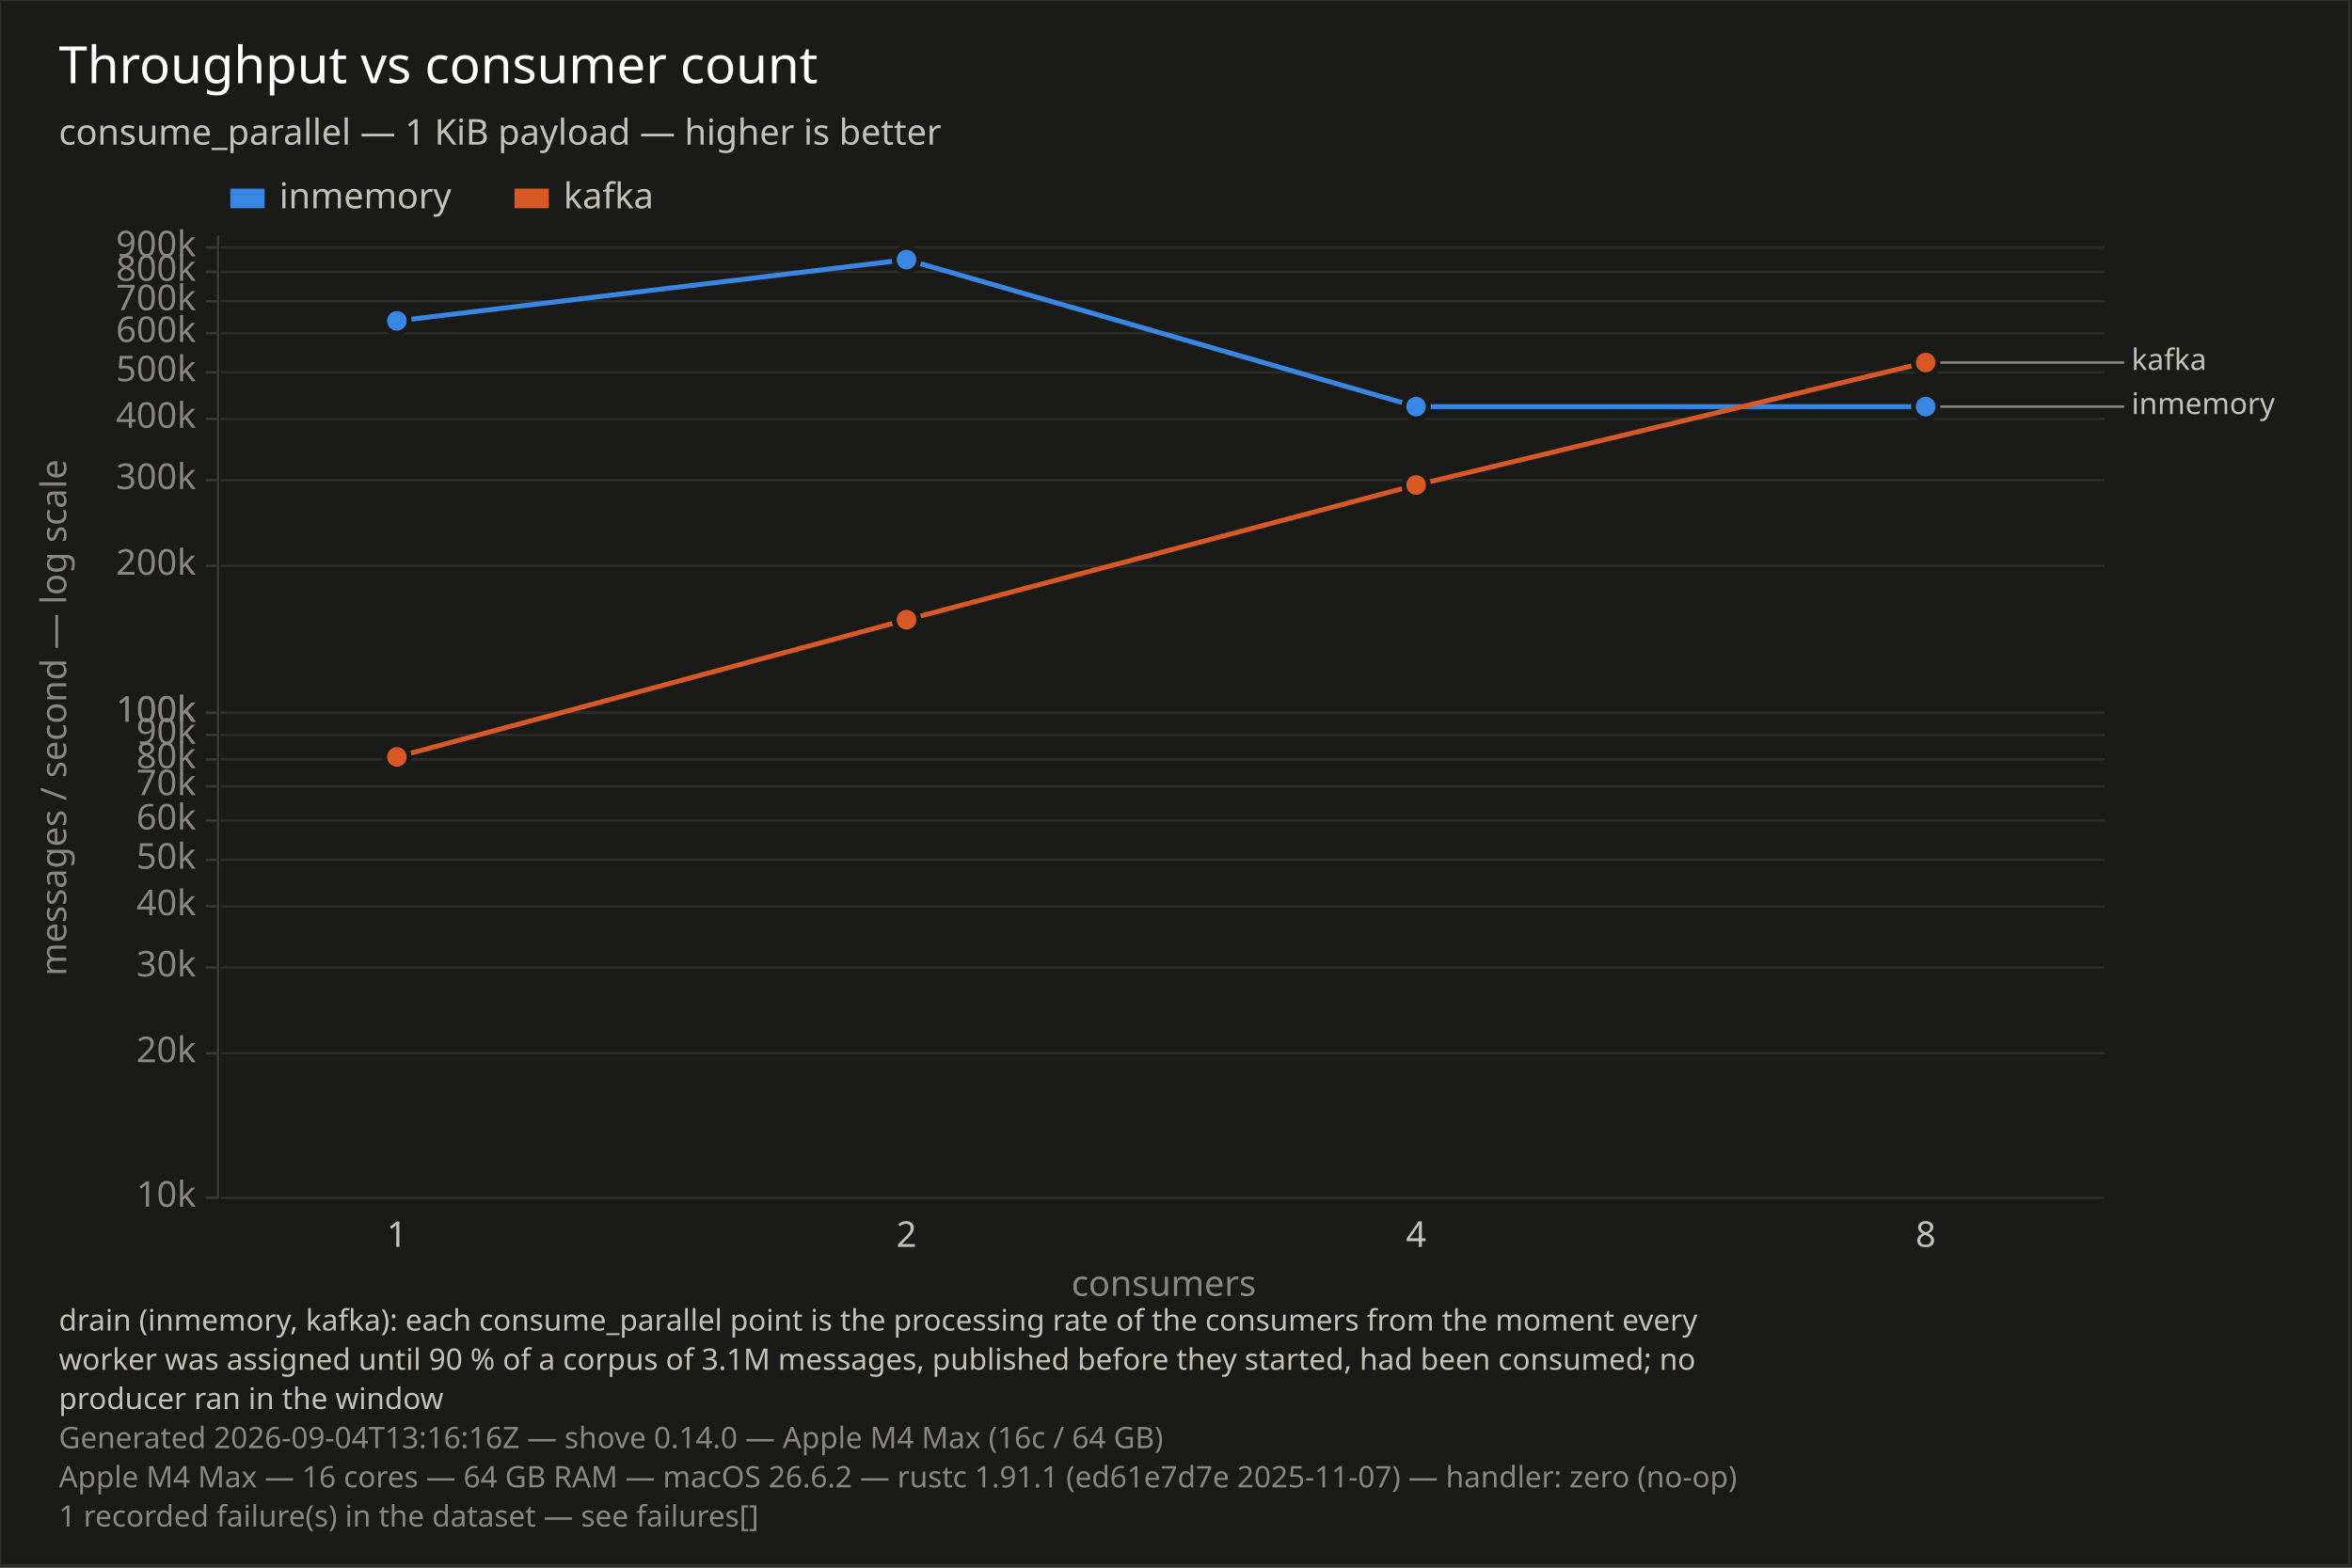
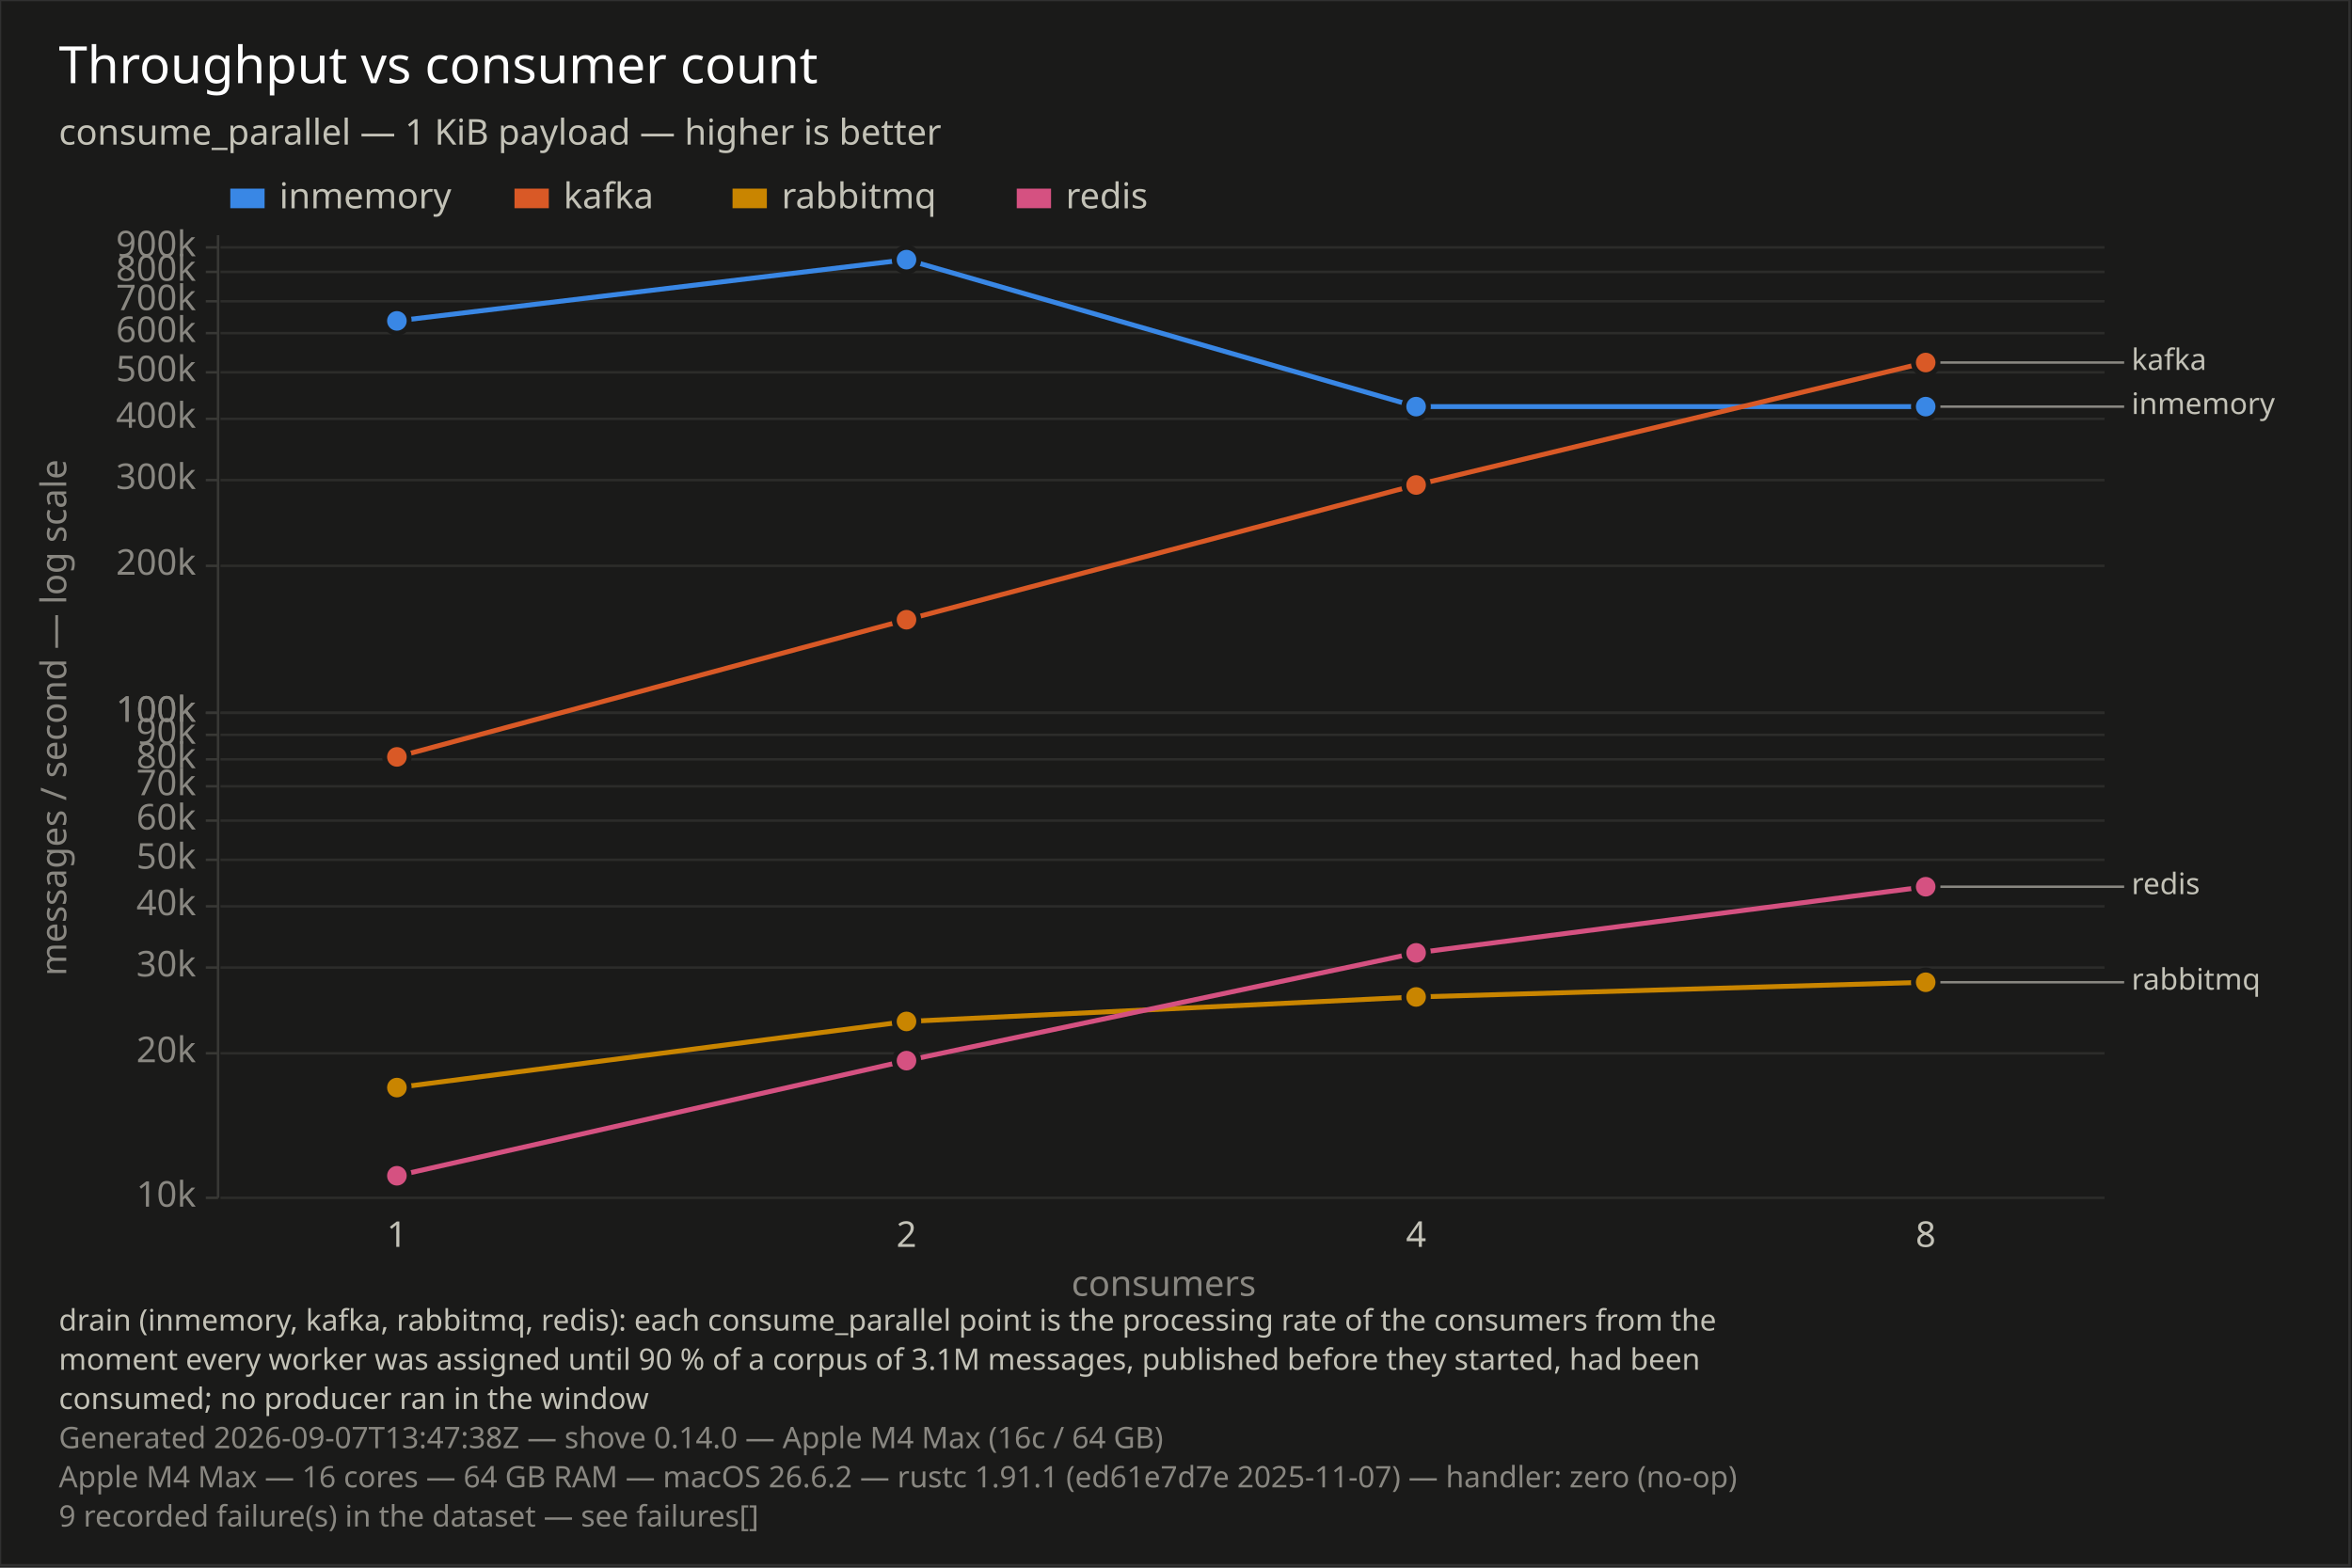
<svg xmlns="http://www.w3.org/2000/svg" width="960" height="640" viewBox="0 0 960 640">
  <rect x="0" y="0" width="960" height="640" opacity="1" fill="#1A1A19" stroke="none" />
  <rect x="0" y="0" width="959" height="639" opacity="0.1" fill="none" stroke="#FFFFFF" />
  <text x="24" y="18" dy="0.76em" text-anchor="start" font-family="sans-serif" font-size="20.968" opacity="1" fill="#FFFFFF">
Throughput vs consumer count
</text>
  <text x="24" y="48" dy="0.76em" text-anchor="start" font-family="sans-serif" font-size="14.516" opacity="1" fill="#C3C2B7">
consume_parallel — 1 KiB payload — higher is better
</text>
  <text x="24" y="534" dy="0.76em" text-anchor="start" font-family="sans-serif" font-size="12.097" opacity="1" fill="#C3C2B7">
- drain (inmemory, kafka): each consume_parallel point is the processing rate of the consumers from the moment every
+ drain (inmemory, kafka, rabbitmq, redis): each consume_parallel point is the processing rate of the consumers from the
</text>
  <text x="24" y="550" dy="0.76em" text-anchor="start" font-family="sans-serif" font-size="12.097" opacity="1" fill="#C3C2B7">
- worker was assigned until 90 % of a corpus of 3.1M messages, published before they started, had been consumed; no
+ moment every worker was assigned until 90 % of a corpus of 3.1M messages, published before they started, had been
</text>
  <text x="24" y="566" dy="0.76em" text-anchor="start" font-family="sans-serif" font-size="12.097" opacity="1" fill="#C3C2B7">
- producer ran in the window
+ consumed; no producer ran in the window
</text>
  <text x="24" y="582" dy="0.76em" text-anchor="start" font-family="sans-serif" font-size="12.097" opacity="1" fill="#898781">
- Generated 2026-09-04T13:16:16Z — shove 0.14.0 — Apple M4 Max (16c / 64 GB)
+ Generated 2026-09-07T13:47:38Z — shove 0.14.0 — Apple M4 Max (16c / 64 GB)
</text>
  <text x="24" y="598" dy="0.76em" text-anchor="start" font-family="sans-serif" font-size="12.097" opacity="1" fill="#898781">
Apple M4 Max — 16 cores — 64 GB RAM — macOS 26.6.2 — rustc 1.91.1 (ed61e7d7e 2025-11-07) — handler: zero (no-op)
</text>
  <text x="24" y="614" dy="0.76em" text-anchor="start" font-family="sans-serif" font-size="12.097" opacity="1" fill="#898781">
- 1 recorded failure(s) in the dataset — see failures[]
+ 9 recorded failure(s) in the dataset — see failures[]
</text>
  <text x="16" y="293" dy="0.76em" text-anchor="middle" font-family="sans-serif" font-size="14.516" opacity="1" fill="#898781" transform="rotate(270, 16, 293)">
messages / second — log scale
</text>
  <line opacity="1" stroke="#2C2C2A" stroke-width="1" x1="90" y1="489" x2="859" y2="489" />
  <line opacity="1" stroke="#2C2C2A" stroke-width="1" x1="90" y1="430" x2="859" y2="430" />
  <line opacity="1" stroke="#2C2C2A" stroke-width="1" x1="90" y1="395" x2="859" y2="395" />
  <line opacity="1" stroke="#2C2C2A" stroke-width="1" x1="90" y1="370" x2="859" y2="370" />
  <line opacity="1" stroke="#2C2C2A" stroke-width="1" x1="90" y1="351" x2="859" y2="351" />
  <line opacity="1" stroke="#2C2C2A" stroke-width="1" x1="90" y1="335" x2="859" y2="335" />
  <line opacity="1" stroke="#2C2C2A" stroke-width="1" x1="90" y1="321" x2="859" y2="321" />
  <line opacity="1" stroke="#2C2C2A" stroke-width="1" x1="90" y1="310" x2="859" y2="310" />
  <line opacity="1" stroke="#2C2C2A" stroke-width="1" x1="90" y1="300" x2="859" y2="300" />
  <line opacity="1" stroke="#2C2C2A" stroke-width="1" x1="90" y1="291" x2="859" y2="291" />
  <line opacity="1" stroke="#2C2C2A" stroke-width="1" x1="90" y1="291" x2="859" y2="291" />
  <line opacity="1" stroke="#2C2C2A" stroke-width="1" x1="90" y1="231" x2="859" y2="231" />
  <line opacity="1" stroke="#2C2C2A" stroke-width="1" x1="90" y1="196" x2="859" y2="196" />
  <line opacity="1" stroke="#2C2C2A" stroke-width="1" x1="90" y1="171" x2="859" y2="171" />
  <line opacity="1" stroke="#2C2C2A" stroke-width="1" x1="90" y1="152" x2="859" y2="152" />
  <line opacity="1" stroke="#2C2C2A" stroke-width="1" x1="90" y1="136" x2="859" y2="136" />
  <line opacity="1" stroke="#2C2C2A" stroke-width="1" x1="90" y1="123" x2="859" y2="123" />
  <line opacity="1" stroke="#2C2C2A" stroke-width="1" x1="90" y1="111" x2="859" y2="111" />
  <line opacity="1" stroke="#2C2C2A" stroke-width="1" x1="90" y1="101" x2="859" y2="101" />
  <polyline fill="none" opacity="1" stroke="#383835" stroke-width="1" points="89,96 89,489 " />
  <text x="80" y="489" dy="0.5ex" text-anchor="end" font-family="sans-serif" font-size="14.516" opacity="1" fill="#898781">
10k
</text>
  <polyline fill="none" opacity="1" stroke="#383835" stroke-width="1" points="84,489 89,489 " />
  <text x="80" y="430" dy="0.5ex" text-anchor="end" font-family="sans-serif" font-size="14.516" opacity="1" fill="#898781">
20k
</text>
  <polyline fill="none" opacity="1" stroke="#383835" stroke-width="1" points="84,430 89,430 " />
  <text x="80" y="395" dy="0.5ex" text-anchor="end" font-family="sans-serif" font-size="14.516" opacity="1" fill="#898781">
30k
</text>
  <polyline fill="none" opacity="1" stroke="#383835" stroke-width="1" points="84,395 89,395 " />
  <text x="80" y="370" dy="0.5ex" text-anchor="end" font-family="sans-serif" font-size="14.516" opacity="1" fill="#898781">
40k
</text>
  <polyline fill="none" opacity="1" stroke="#383835" stroke-width="1" points="84,370 89,370 " />
  <text x="80" y="351" dy="0.5ex" text-anchor="end" font-family="sans-serif" font-size="14.516" opacity="1" fill="#898781">
50k
</text>
  <polyline fill="none" opacity="1" stroke="#383835" stroke-width="1" points="84,351 89,351 " />
  <text x="80" y="335" dy="0.5ex" text-anchor="end" font-family="sans-serif" font-size="14.516" opacity="1" fill="#898781">
60k
</text>
  <polyline fill="none" opacity="1" stroke="#383835" stroke-width="1" points="84,335 89,335 " />
  <text x="80" y="321" dy="0.5ex" text-anchor="end" font-family="sans-serif" font-size="14.516" opacity="1" fill="#898781">
70k
</text>
  <polyline fill="none" opacity="1" stroke="#383835" stroke-width="1" points="84,321 89,321 " />
  <text x="80" y="310" dy="0.5ex" text-anchor="end" font-family="sans-serif" font-size="14.516" opacity="1" fill="#898781">
80k
</text>
  <polyline fill="none" opacity="1" stroke="#383835" stroke-width="1" points="84,310 89,310 " />
  <text x="80" y="300" dy="0.5ex" text-anchor="end" font-family="sans-serif" font-size="14.516" opacity="1" fill="#898781">
90k
</text>
  <polyline fill="none" opacity="1" stroke="#383835" stroke-width="1" points="84,300 89,300 " />
  <text x="80" y="291" dy="0.5ex" text-anchor="end" font-family="sans-serif" font-size="14.516" opacity="1" fill="#898781">
100k
</text>
  <polyline fill="none" opacity="1" stroke="#383835" stroke-width="1" points="84,291 89,291 " />
  <text x="80" y="291" dy="0.5ex" text-anchor="end" font-family="sans-serif" font-size="14.516" opacity="1" fill="#898781">
100k
</text>
  <polyline fill="none" opacity="1" stroke="#383835" stroke-width="1" points="84,291 89,291 " />
  <text x="80" y="231" dy="0.5ex" text-anchor="end" font-family="sans-serif" font-size="14.516" opacity="1" fill="#898781">
200k
</text>
  <polyline fill="none" opacity="1" stroke="#383835" stroke-width="1" points="84,231 89,231 " />
  <text x="80" y="196" dy="0.5ex" text-anchor="end" font-family="sans-serif" font-size="14.516" opacity="1" fill="#898781">
300k
</text>
  <polyline fill="none" opacity="1" stroke="#383835" stroke-width="1" points="84,196 89,196 " />
  <text x="80" y="171" dy="0.5ex" text-anchor="end" font-family="sans-serif" font-size="14.516" opacity="1" fill="#898781">
400k
</text>
  <polyline fill="none" opacity="1" stroke="#383835" stroke-width="1" points="84,171 89,171 " />
  <text x="80" y="152" dy="0.5ex" text-anchor="end" font-family="sans-serif" font-size="14.516" opacity="1" fill="#898781">
500k
</text>
  <polyline fill="none" opacity="1" stroke="#383835" stroke-width="1" points="84,152 89,152 " />
  <text x="80" y="136" dy="0.5ex" text-anchor="end" font-family="sans-serif" font-size="14.516" opacity="1" fill="#898781">
600k
</text>
  <polyline fill="none" opacity="1" stroke="#383835" stroke-width="1" points="84,136 89,136 " />
  <text x="80" y="123" dy="0.5ex" text-anchor="end" font-family="sans-serif" font-size="14.516" opacity="1" fill="#898781">
700k
</text>
  <polyline fill="none" opacity="1" stroke="#383835" stroke-width="1" points="84,123 89,123 " />
  <text x="80" y="111" dy="0.5ex" text-anchor="end" font-family="sans-serif" font-size="14.516" opacity="1" fill="#898781">
800k
</text>
  <polyline fill="none" opacity="1" stroke="#383835" stroke-width="1" points="84,111 89,111 " />
  <text x="80" y="101" dy="0.5ex" text-anchor="end" font-family="sans-serif" font-size="14.516" opacity="1" fill="#898781">
900k
</text>
  <polyline fill="none" opacity="1" stroke="#383835" stroke-width="1" points="84,101 89,101 " />
  <polyline fill="none" opacity="1" stroke="#3987E5" stroke-width="2" points="162,131 370,106 578,166 786,166 " />
  <polyline fill="none" opacity="1" stroke="#D95926" stroke-width="2" points="162,309 370,253 578,198 786,148 " />
+   <polyline fill="none" opacity="1" stroke="#C98500" stroke-width="2" points="162,444 370,417 578,407 786,401 " />
+   <polyline fill="none" opacity="1" stroke="#D55181" stroke-width="2" points="162,480 370,433 578,389 786,362 " />
  <circle cx="162" cy="131" r="6" opacity="1" fill="#1A1A19" stroke="none" stroke-width="0" />
  <circle cx="162" cy="131" r="4" opacity="1" fill="#3987E5" stroke="none" stroke-width="0" />
  <circle cx="370" cy="106" r="6" opacity="1" fill="#1A1A19" stroke="none" stroke-width="0" />
  <circle cx="370" cy="106" r="4" opacity="1" fill="#3987E5" stroke="none" stroke-width="0" />
  <circle cx="578" cy="166" r="6" opacity="1" fill="#1A1A19" stroke="none" stroke-width="0" />
  <circle cx="578" cy="166" r="4" opacity="1" fill="#3987E5" stroke="none" stroke-width="0" />
  <circle cx="786" cy="166" r="6" opacity="1" fill="#1A1A19" stroke="none" stroke-width="0" />
  <circle cx="786" cy="166" r="4" opacity="1" fill="#3987E5" stroke="none" stroke-width="0" />
  <circle cx="162" cy="309" r="6" opacity="1" fill="#1A1A19" stroke="none" stroke-width="0" />
  <circle cx="162" cy="309" r="4" opacity="1" fill="#D95926" stroke="none" stroke-width="0" />
  <circle cx="370" cy="253" r="6" opacity="1" fill="#1A1A19" stroke="none" stroke-width="0" />
  <circle cx="370" cy="253" r="4" opacity="1" fill="#D95926" stroke="none" stroke-width="0" />
  <circle cx="578" cy="198" r="6" opacity="1" fill="#1A1A19" stroke="none" stroke-width="0" />
  <circle cx="578" cy="198" r="4" opacity="1" fill="#D95926" stroke="none" stroke-width="0" />
  <circle cx="786" cy="148" r="6" opacity="1" fill="#1A1A19" stroke="none" stroke-width="0" />
  <circle cx="786" cy="148" r="4" opacity="1" fill="#D95926" stroke="none" stroke-width="0" />
+   <circle cx="162" cy="444" r="6" opacity="1" fill="#1A1A19" stroke="none" stroke-width="0" />
+   <circle cx="162" cy="444" r="4" opacity="1" fill="#C98500" stroke="none" stroke-width="0" />
+   <circle cx="370" cy="417" r="6" opacity="1" fill="#1A1A19" stroke="none" stroke-width="0" />
+   <circle cx="370" cy="417" r="4" opacity="1" fill="#C98500" stroke="none" stroke-width="0" />
+   <circle cx="578" cy="407" r="6" opacity="1" fill="#1A1A19" stroke="none" stroke-width="0" />
+   <circle cx="578" cy="407" r="4" opacity="1" fill="#C98500" stroke="none" stroke-width="0" />
+   <circle cx="786" cy="401" r="6" opacity="1" fill="#1A1A19" stroke="none" stroke-width="0" />
+   <circle cx="786" cy="401" r="4" opacity="1" fill="#C98500" stroke="none" stroke-width="0" />
+   <circle cx="162" cy="480" r="6" opacity="1" fill="#1A1A19" stroke="none" stroke-width="0" />
+   <circle cx="162" cy="480" r="4" opacity="1" fill="#D55181" stroke="none" stroke-width="0" />
+   <circle cx="370" cy="433" r="6" opacity="1" fill="#1A1A19" stroke="none" stroke-width="0" />
+   <circle cx="370" cy="433" r="4" opacity="1" fill="#D55181" stroke="none" stroke-width="0" />
+   <circle cx="578" cy="389" r="6" opacity="1" fill="#1A1A19" stroke="none" stroke-width="0" />
+   <circle cx="578" cy="389" r="4" opacity="1" fill="#D55181" stroke="none" stroke-width="0" />
+   <circle cx="786" cy="362" r="6" opacity="1" fill="#1A1A19" stroke="none" stroke-width="0" />
+   <circle cx="786" cy="362" r="4" opacity="1" fill="#D55181" stroke="none" stroke-width="0" />
  <polyline fill="none" opacity="1" stroke="#898781" stroke-width="1" points="792,148 867,148 " />
  <text x="870" y="148" dy="0.5ex" text-anchor="start" font-family="sans-serif" font-size="12.097" opacity="1" fill="#C3C2B7">
kafka
</text>
  <polyline fill="none" opacity="1" stroke="#898781" stroke-width="1" points="792,166 867,166 " />
  <text x="870" y="166" dy="0.5ex" text-anchor="start" font-family="sans-serif" font-size="12.097" opacity="1" fill="#C3C2B7">
inmemory
</text>
+   <polyline fill="none" opacity="1" stroke="#898781" stroke-width="1" points="792,362 867,362 " />
+   <text x="870" y="362" dy="0.5ex" text-anchor="start" font-family="sans-serif" font-size="12.097" opacity="1" fill="#C3C2B7">
+ redis
+ </text>
+   <polyline fill="none" opacity="1" stroke="#898781" stroke-width="1" points="792,401 867,401 " />
+   <text x="870" y="401" dy="0.5ex" text-anchor="start" font-family="sans-serif" font-size="12.097" opacity="1" fill="#C3C2B7">
+ rabbitmq
+ </text>
  <text x="162" y="498" dy="0.76em" text-anchor="middle" font-family="sans-serif" font-size="14.516" opacity="1" fill="#C3C2B7">
1
</text>
  <text x="370" y="498" dy="0.76em" text-anchor="middle" font-family="sans-serif" font-size="14.516" opacity="1" fill="#C3C2B7">
2
</text>
  <text x="578" y="498" dy="0.76em" text-anchor="middle" font-family="sans-serif" font-size="14.516" opacity="1" fill="#C3C2B7">
4
</text>
  <text x="786" y="498" dy="0.76em" text-anchor="middle" font-family="sans-serif" font-size="14.516" opacity="1" fill="#C3C2B7">
8
</text>
  <text x="475" y="518" dy="0.76em" text-anchor="middle" font-family="sans-serif" font-size="14.516" opacity="1" fill="#898781">
consumers
</text>
  <rect x="94" y="77" width="14" height="8" opacity="1" fill="#3987E5" stroke="none" />
  <text x="114" y="74" dy="0.76em" text-anchor="start" font-family="sans-serif" font-size="14.516" opacity="1" fill="#C3C2B7">
inmemory
</text>
  <rect x="210" y="77" width="14" height="8" opacity="1" fill="#D95926" stroke="none" />
  <text x="230" y="74" dy="0.76em" text-anchor="start" font-family="sans-serif" font-size="14.516" opacity="1" fill="#C3C2B7">
kafka
</text>
+   <rect x="299" y="77" width="14" height="8" opacity="1" fill="#C98500" stroke="none" />
+   <text x="319" y="74" dy="0.76em" text-anchor="start" font-family="sans-serif" font-size="14.516" opacity="1" fill="#C3C2B7">
+ rabbitmq
+ </text>
+   <rect x="415" y="77" width="14" height="8" opacity="1" fill="#D55181" stroke="none" />
+   <text x="435" y="74" dy="0.76em" text-anchor="start" font-family="sans-serif" font-size="14.516" opacity="1" fill="#C3C2B7">
+ redis
+ </text>
</svg>
